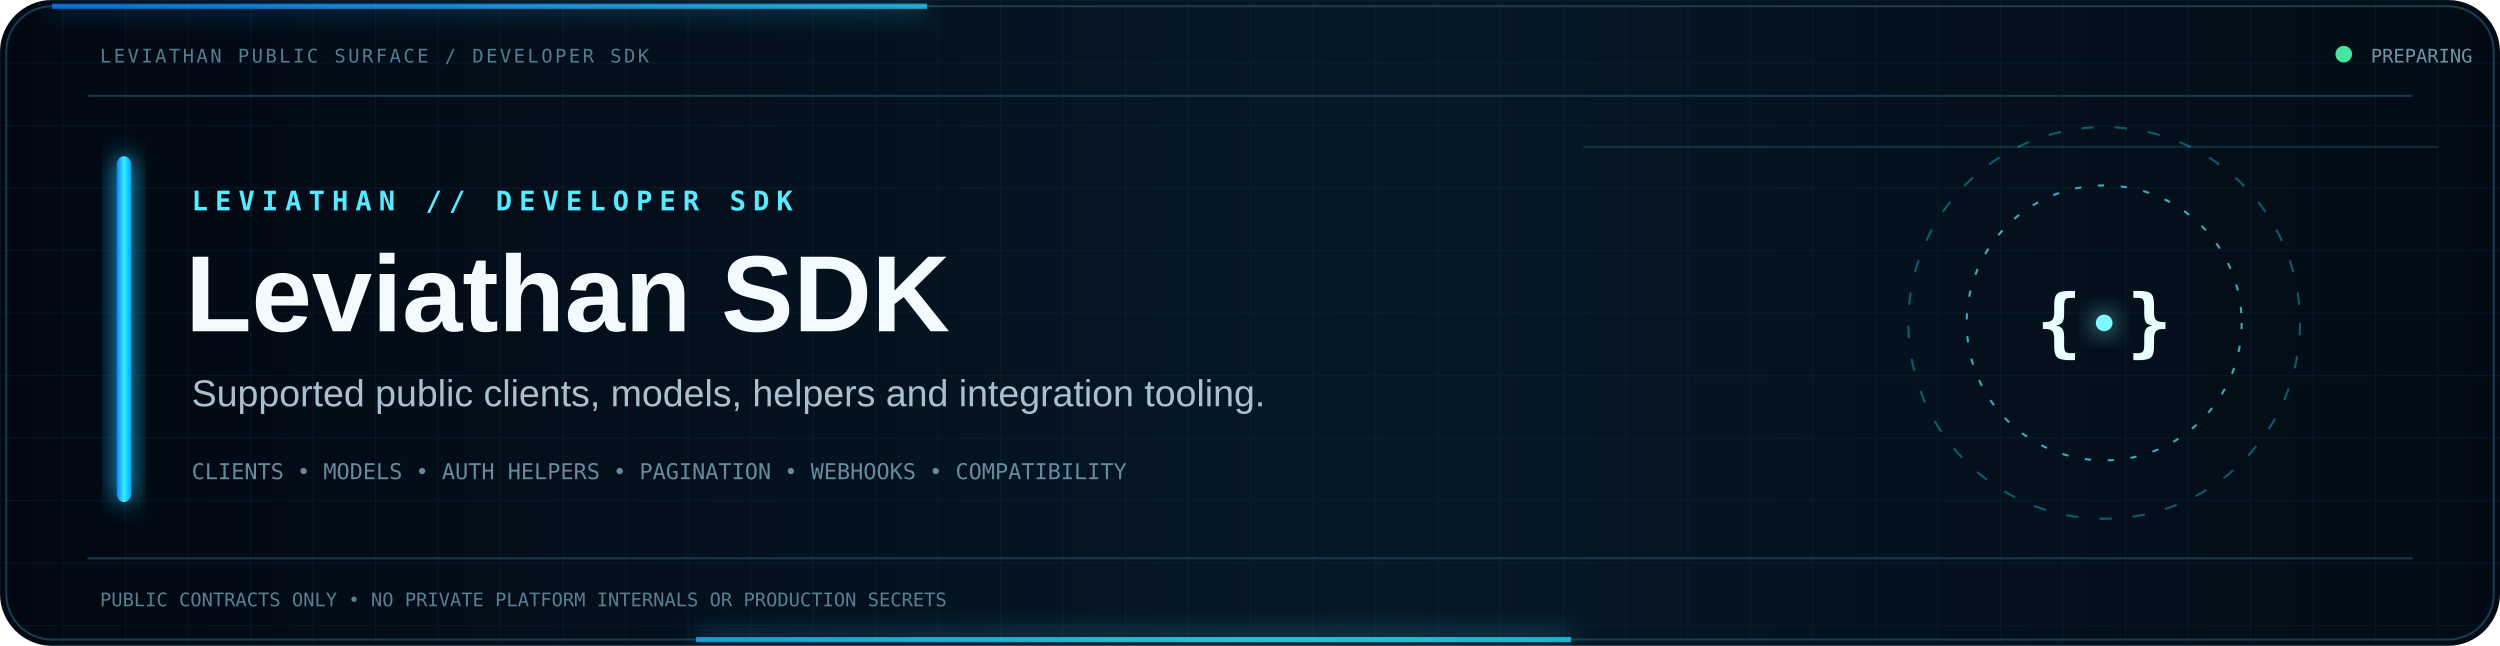
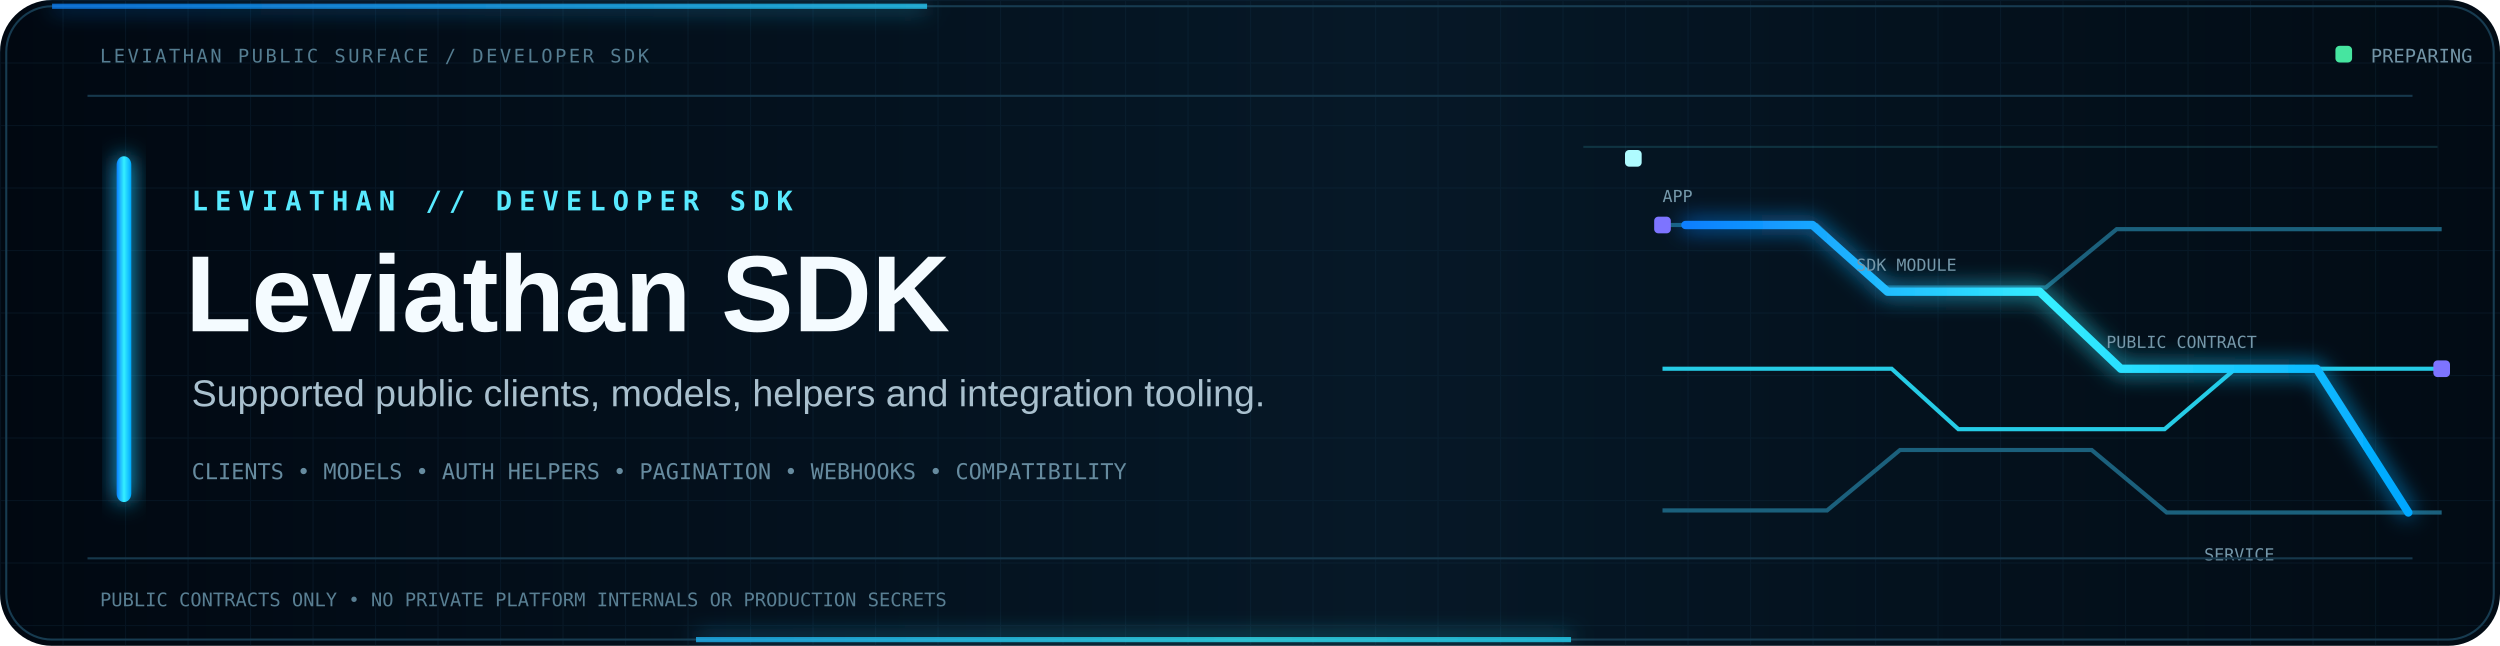
<svg xmlns="http://www.w3.org/2000/svg" width="1200" height="310" viewBox="0 0 1200 310">
  <defs>
    <linearGradient id="b" x1="0" x2="1">
      <stop stop-color="#010811" />
      <stop offset=".55" stop-color="#061827" />
      <stop offset="1" stop-color="#020b14" />
    </linearGradient>
    <linearGradient id="c" x1="0" x2="1">
      <stop stop-color="#087fff" />
      <stop offset=".5" stop-color="#35efff" />
      <stop offset="1" stop-color="#00a7ff" />
    </linearGradient>
    <filter id="g" x="-100%" y="-100%" width="300%" height="300%">
-       <feGaussianBlur stdDeviation="6" result="x" />
+       <feGaussianBlur stdDeviation="5" result="x" />
      <feMerge>
        <feMergeNode in="x" />
        <feMergeNode in="SourceGraphic" />
      </feMerge>
    </filter>
    <pattern id="p" width="30" height="30" patternUnits="userSpaceOnUse">
      <path d="M30 0H0V30" fill="none" stroke="#12344b" opacity=".25" />
    </pattern>
  </defs>
  <rect width="1200" height="310" rx="25" fill="url(#b)" />
  <rect width="1200" height="310" rx="25" fill="url(#p)" />
  <rect x="3" y="3" width="1194" height="304" rx="22" fill="none" stroke="#173b50" />
  <rect x="3" y="3" width="1194" height="304" rx="22" fill="none" stroke="url(#c)" stroke-width="2.5" stroke-dasharray="420 1480" filter="url(#g)" opacity=".75">
    <animate attributeName="stroke-dashoffset" values="0;-1900" dur="9s" repeatCount="indefinite" />
  </rect>
  <text x="48" y="30" fill="#557d91" font-family="ui-monospace,Consolas,monospace" font-size="9" letter-spacing="1.2">LEVIATHAN PUBLIC SURFACE / DEVELOPER SDK</text>
-   <circle cx="1125" cy="26" r="4" fill="#46e5a0">
+   <rect x="1121" y="22" width="8" height="8" rx="2" fill="#46e5a0">
    <animate attributeName="opacity" values=".3;1;.3" dur="1.5s" repeatCount="indefinite" />
-   </circle>
+   </rect>
  <text x="1138" y="30" fill="#7294a6" font-family="ui-monospace,Consolas,monospace" font-size="9">PREPARING</text>
  <line x1="42" y1="46" x2="1158" y2="46" stroke="#16384c" />
  <rect x="56" y="75" width="7" height="166" rx="4" fill="url(#c)" filter="url(#g)" />
  <text x="92" y="101" fill="#58eaff" font-family="ui-monospace,Consolas,monospace" font-size="13" font-weight="700" letter-spacing="3.4">LEVIATHAN // DEVELOPER SDK</text>
  <text x="89" y="159" fill="#f4fbff" font-family="Segoe UI,Arial,sans-serif" font-size="52" font-weight="800">Leviathan SDK</text>
  <text x="92" y="195" fill="#a9c0ce" font-family="Segoe UI,Arial,sans-serif" font-size="18">Supported public clients, models, helpers and integration tooling.</text>
  <text x="92" y="230" fill="#668b9f" font-family="ui-monospace,Consolas,monospace" font-size="10.5">CLIENTS • MODELS • AUTH HELPERS • PAGINATION • WEBHOOKS • COMPATIBILITY</text>
-   <g transform="translate(1010 155)">
-     <circle r="94" fill="none" stroke="#13b8da" stroke-dasharray="6 10" opacity=".45">
-       <animateTransform attributeName="transform" type="rotate" from="0" to="360" dur="20s" repeatCount="indefinite" />
-     </circle>
-     <circle r="66" fill="none" stroke="#54edff" stroke-dasharray="3 8" opacity=".7">
-       <animateTransform attributeName="transform" type="rotate" from="360" to="0" dur="12s" repeatCount="indefinite" />
-     </circle>
-     <text x="0" y="12" text-anchor="middle" fill="#eaffff" font-family="ui-monospace,Consolas,monospace" font-size="36" font-weight="700">{ }</text>
-     <circle r="4" fill="#81f7ff" filter="url(#g)">
-       <animateMotion dur="4.2s" repeatCount="indefinite" path="M-65 -65 A92 92 0 1 1 -66 -64" />
-     </circle>
+   <g transform="translate(780 72)" font-family="ui-monospace,Consolas,monospace" font-size="8">
+     <path d="M18 36 H92 L124 66 H202 L236 38 H392" fill="none" stroke="#1b607c" stroke-width="2" />
+     <path d="M18 105 H128 L160 134 H259 L293 105 H392" fill="none" stroke="#26cce6" stroke-width="2" />
+     <path d="M18 173 H97 L132 144 H224 L260 174 H392" fill="none" stroke="#1b607c" stroke-width="2" />
+     <path id="sdkbus" d="M29 36 H90 L126 68 H199 L238 105 H332 L376 174" fill="none" stroke="url(#c)" stroke-width="4" stroke-linecap="round" stroke-linejoin="round" filter="url(#g)" />
+     <rect width="8" height="8" rx="2" fill="#affbff">
+       <animateMotion dur="4.4s" repeatCount="indefinite">
+         <mpath href="#sdkbus" />
+       </animateMotion>
+     </rect>
+     <g fill="#7d74ff">
+       <rect x="14" y="32" width="8" height="8" rx="2" />
+       <rect x="388" y="101" width="8" height="8" rx="2" />
+     </g>
+     <text x="18" y="25" fill="#7598aa">APP</text>
+     <text x="111" y="58" fill="#7598aa">SDK MODULE</text>
+     <text x="231" y="95" fill="#7598aa">PUBLIC CONTRACT</text>
+     <text x="278" y="197" fill="#7598aa">SERVICE</text>
  </g>
  <rect x="760" y="70" width="410" height="1" fill="#4eeeff" opacity=".14">
    <animate attributeName="y" values="70;254;70" dur="6.5s" repeatCount="indefinite" />
  </rect>
  <line x1="42" y1="268" x2="1158" y2="268" stroke="#16384c" />
  <text x="48" y="291" fill="#597f93" font-family="ui-monospace,Consolas,monospace" font-size="9">PUBLIC CONTRACTS ONLY • NO PRIVATE PLATFORM INTERNALS OR PRODUCTION SECRETS</text>
</svg>
